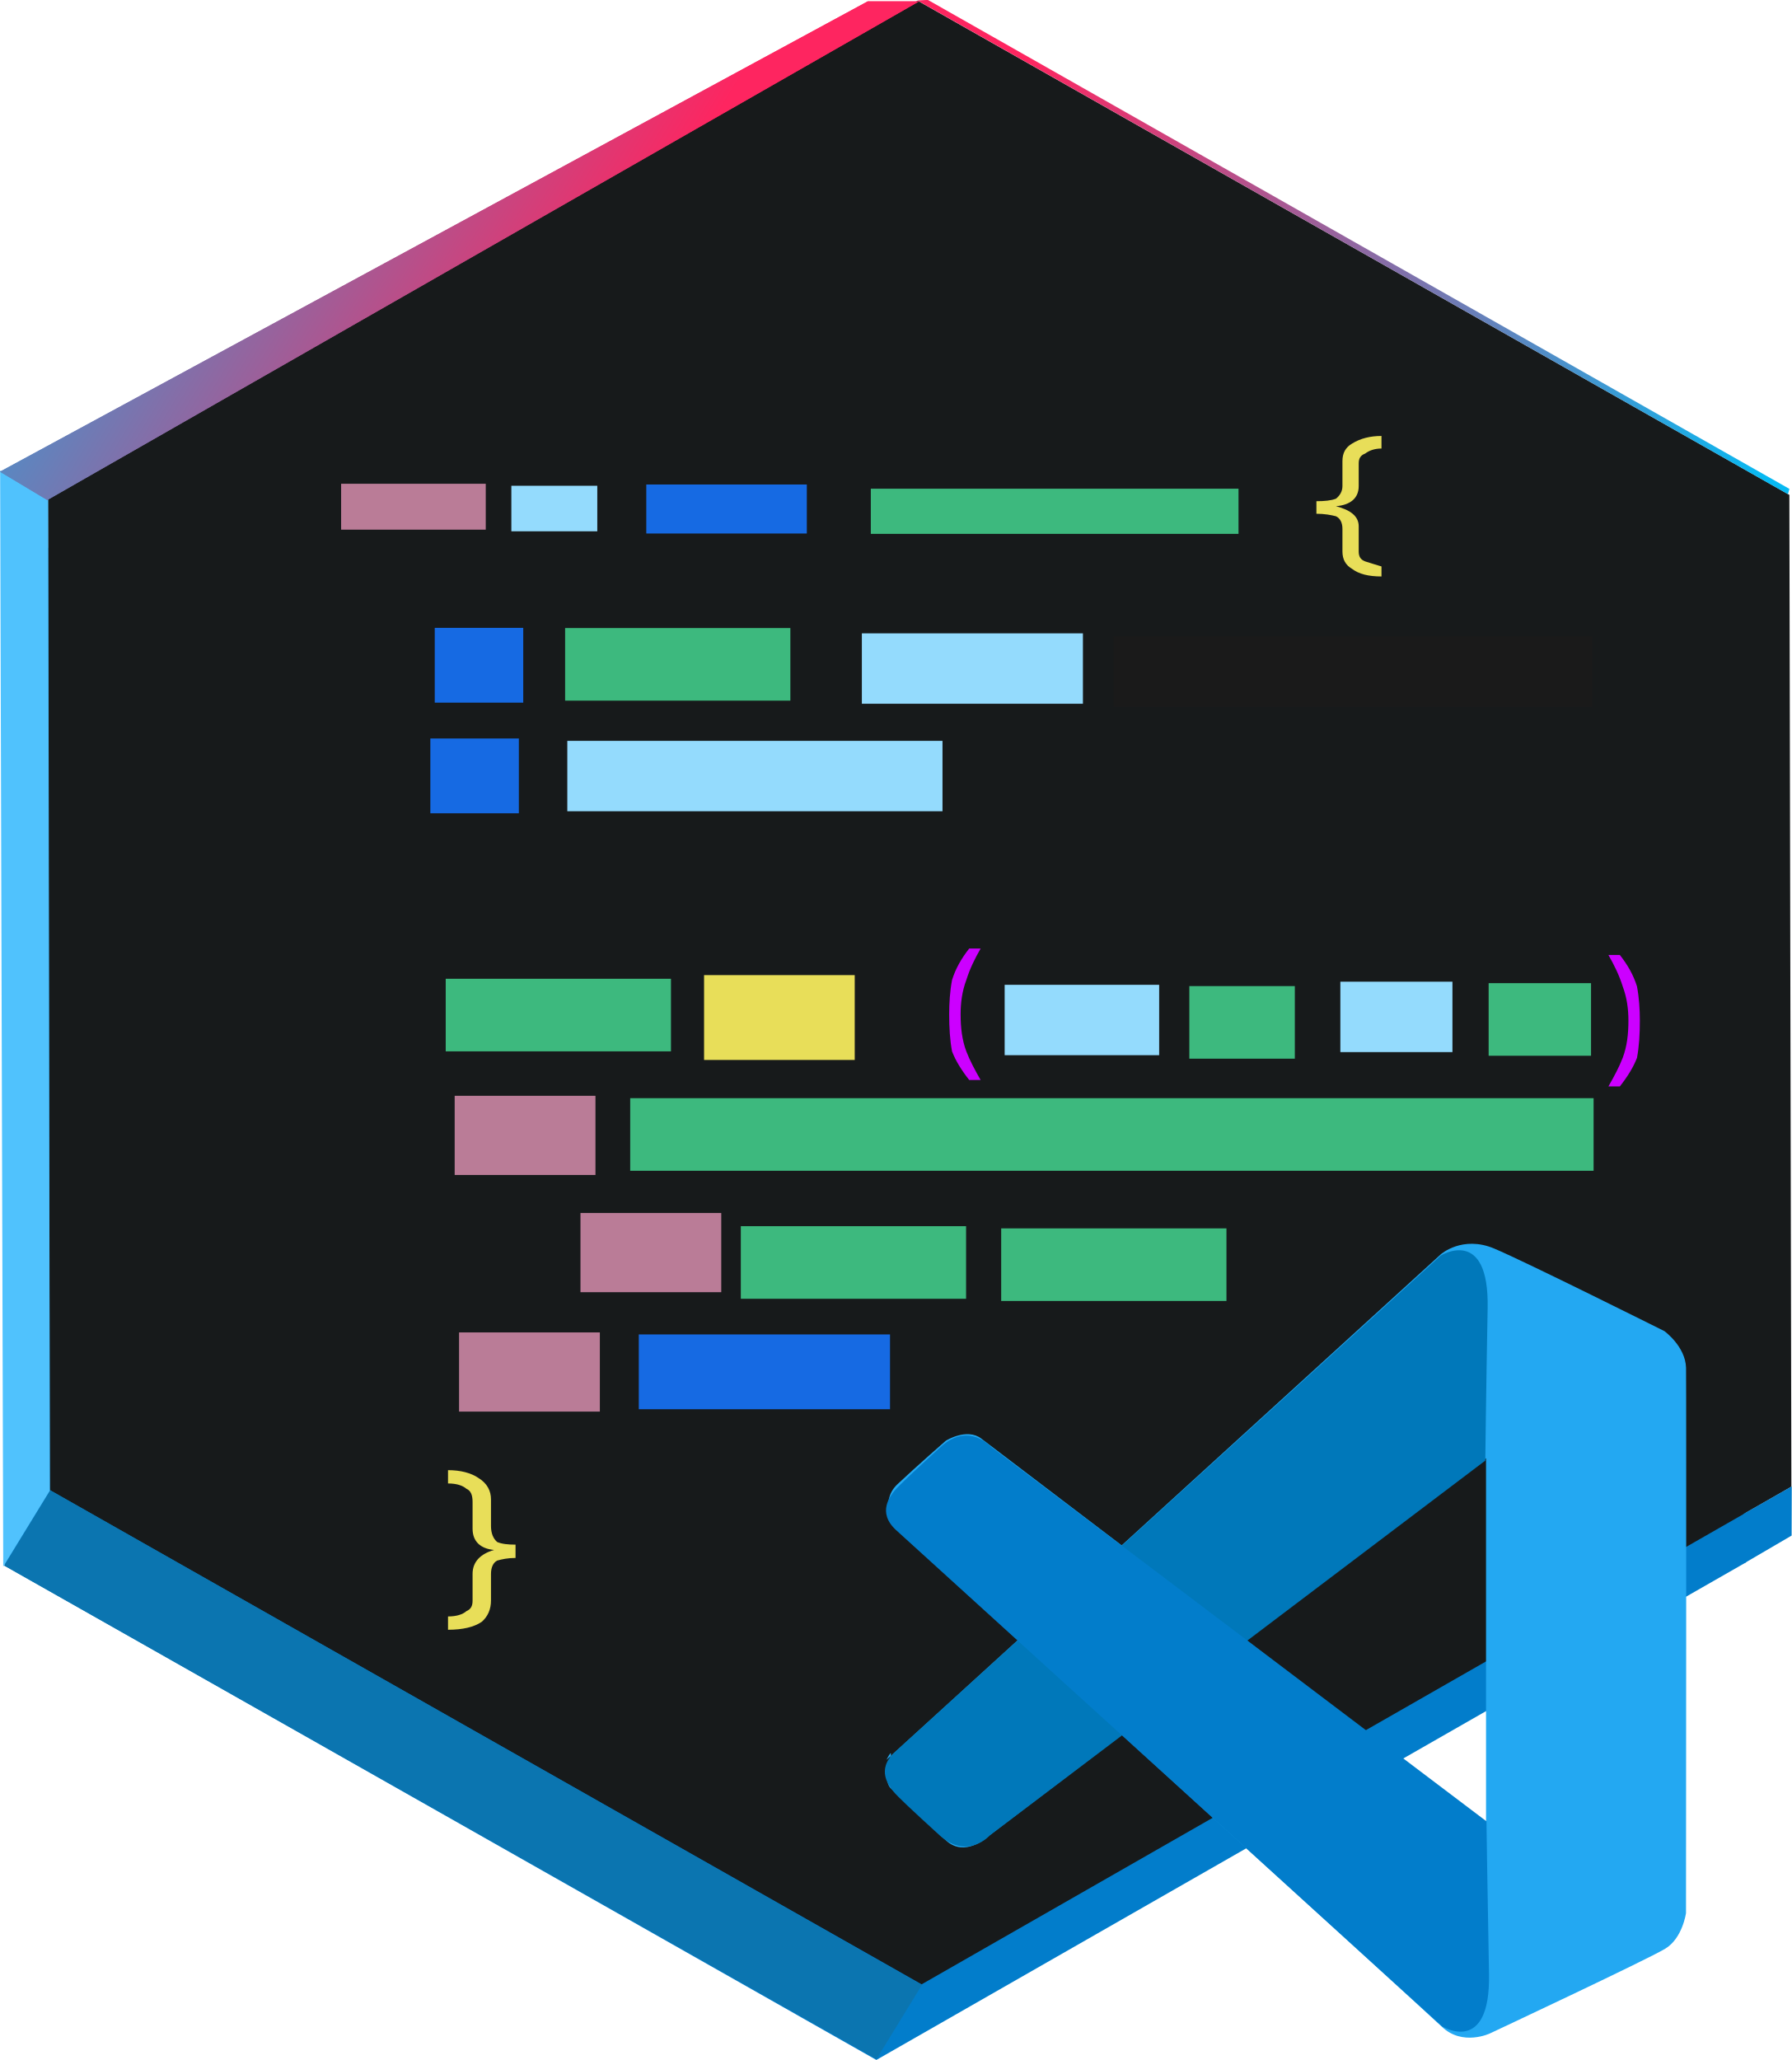
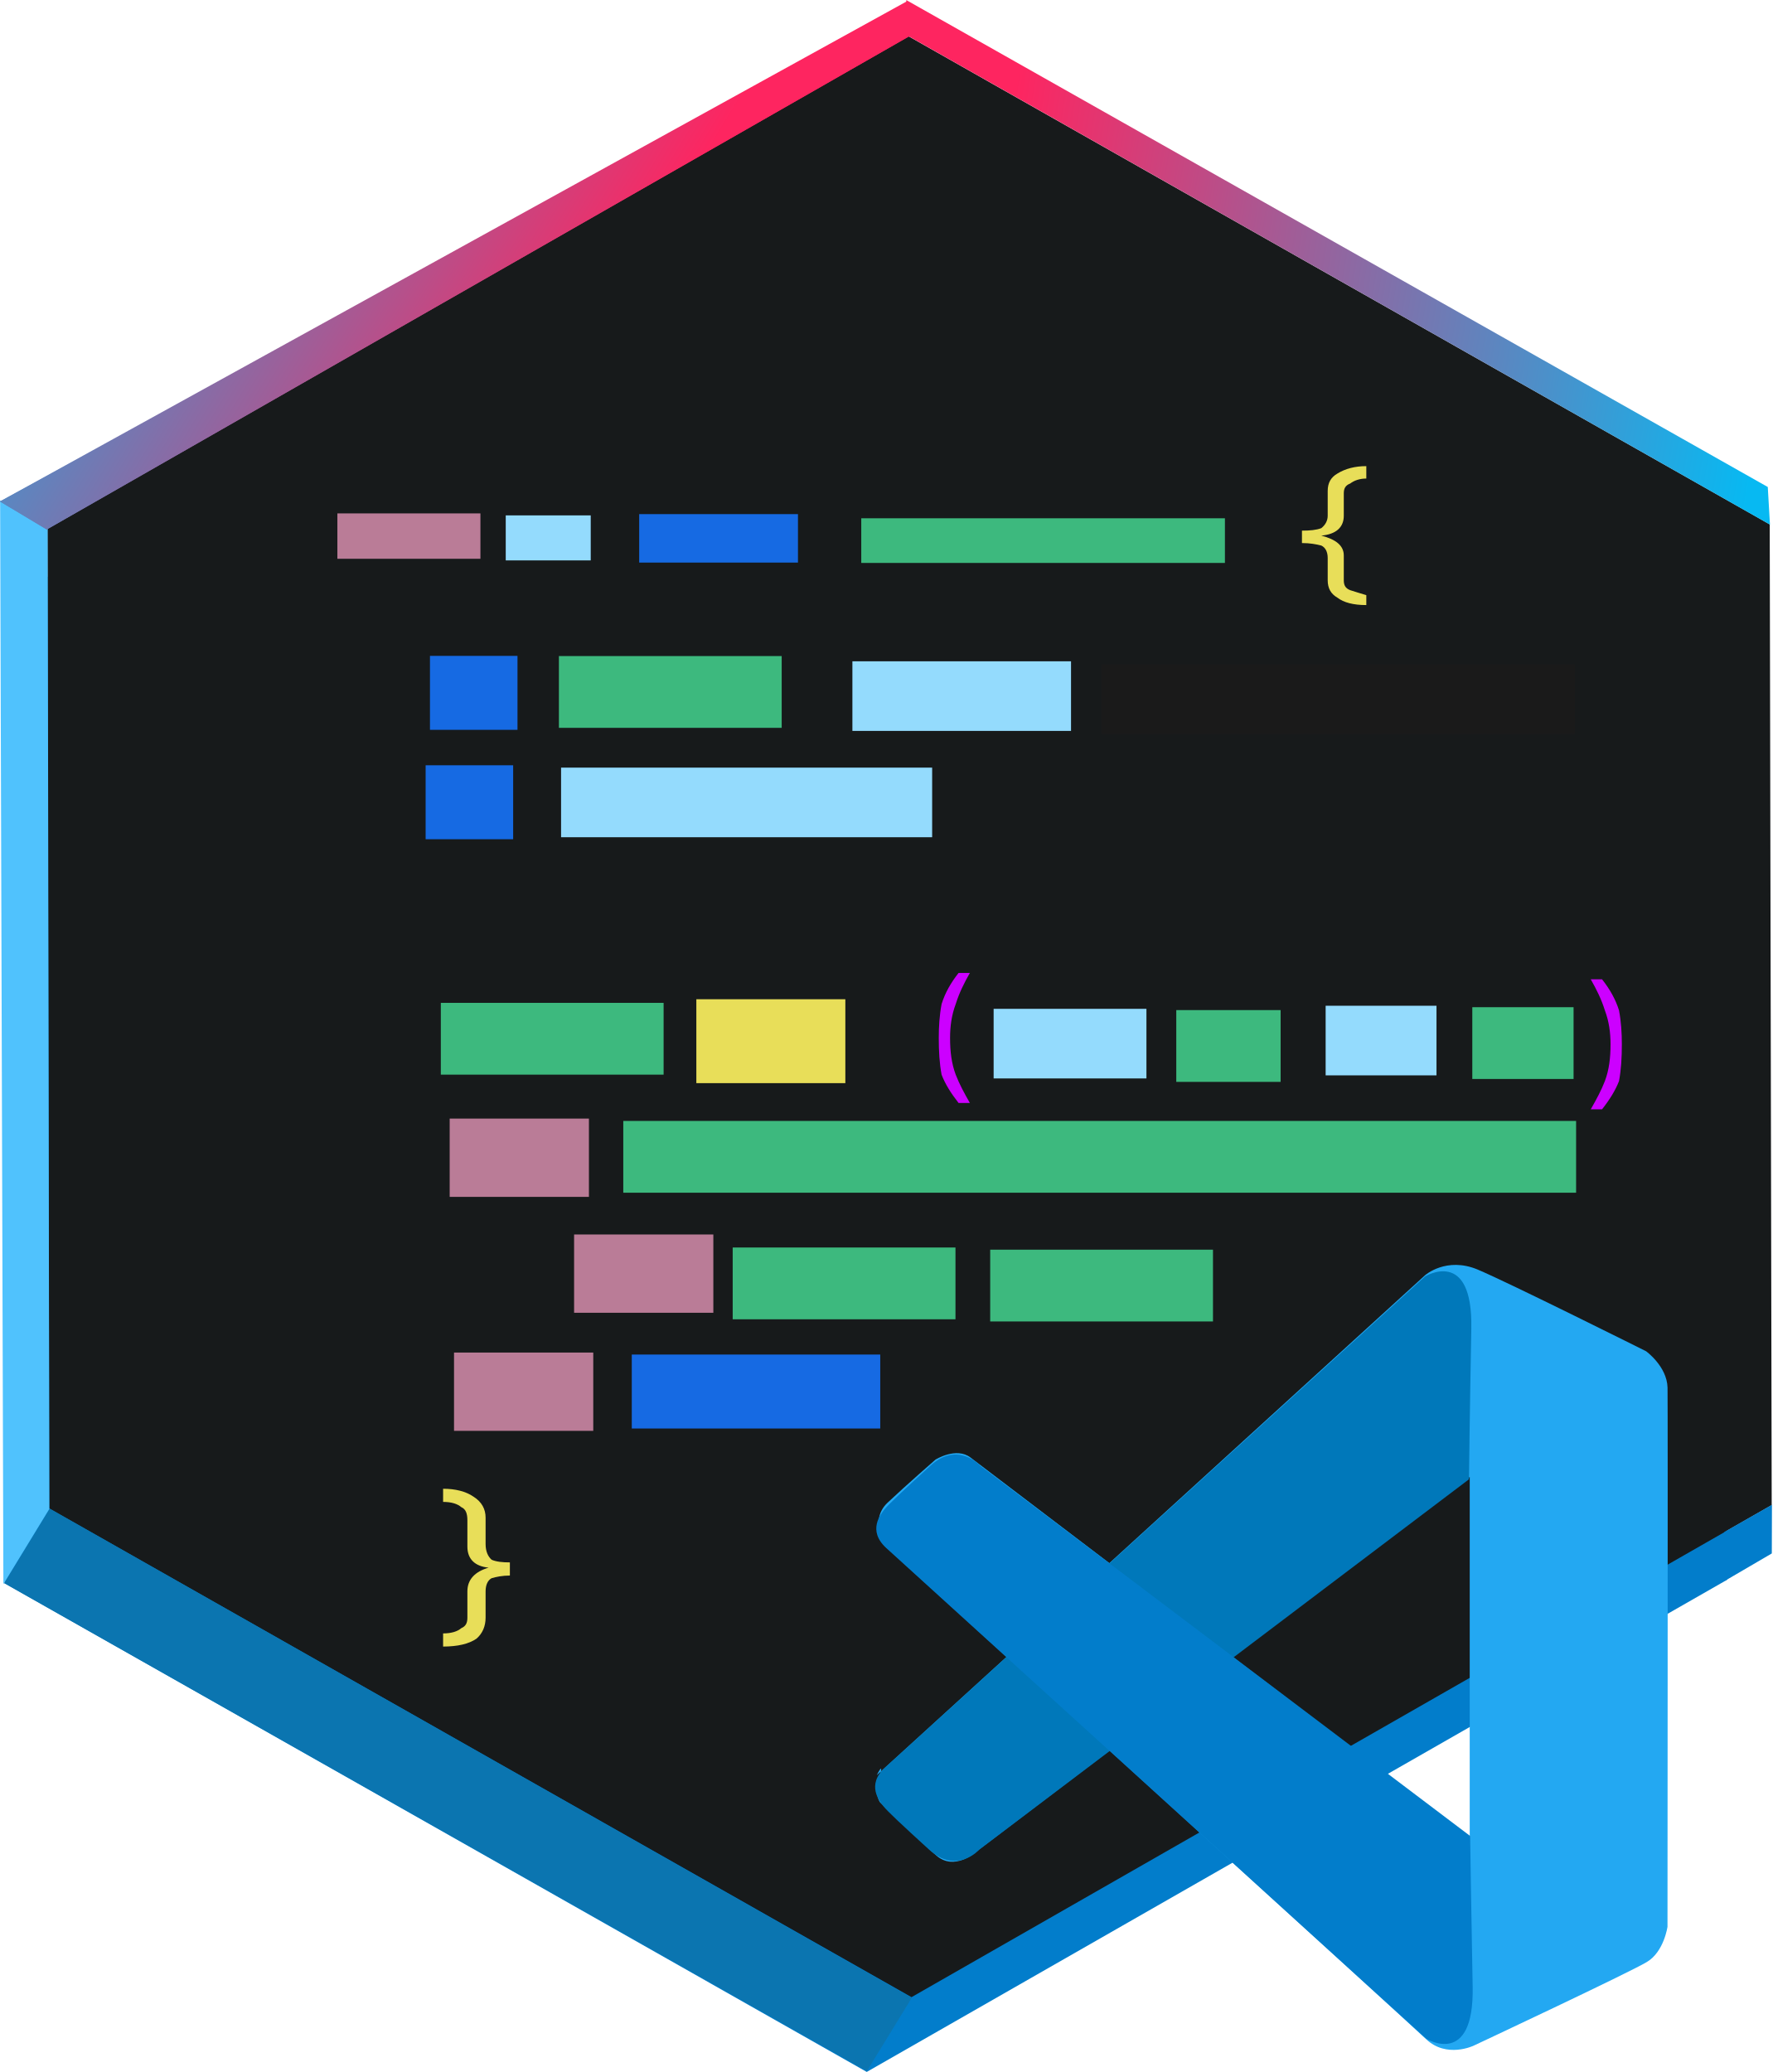
- <svg xmlns="http://www.w3.org/2000/svg" xmlns:xlink="http://www.w3.org/1999/xlink" width="37.038" height="42.576" viewBox="0 0 9.8 11.265" version="1.1" id="svg5">
+ <svg xmlns="http://www.w3.org/2000/svg" xmlns:xlink="http://www.w3.org/1999/xlink" width="37.038" height="43.309" viewBox="0 0 9.8 11.459" version="1.1" id="svg5">
  <defs id="defs2">
    <linearGradient id="linearGradient10355">
      <stop style="stop-color:#07b9f2;stop-opacity:1;" offset="0" id="stop10351" />
      <stop style="stop-color:#fe2560;stop-opacity:1" offset="1" id="stop10353" />
    </linearGradient>
    <filter id="filter0_d" x="-8.394" y="15.829" width="116.727" height="92.246" filterUnits="userSpaceOnUse" color-interpolation-filters="sRGB">
      <feFlood flood-opacity="0" result="BackgroundImageFix" id="feFlood26316" />
      <feColorMatrix in="SourceAlpha" type="matrix" values="0 0 0 0 0 0 0 0 0 0 0 0 0 0 0 0 0 0 127 0" id="feColorMatrix26318" />
      <feOffset id="feOffset26320" />
      <feGaussianBlur stdDeviation="4.167" id="feGaussianBlur26322" />
      <feColorMatrix type="matrix" values="0 0 0 0 0 0 0 0 0 0 0 0 0 0 0 0 0 0 0.25 0" id="feColorMatrix26324" />
      <feBlend mode="overlay" in2="BackgroundImageFix" result="effect1_dropShadow" id="feBlend26326" />
      <feBlend mode="normal" in="SourceGraphic" in2="effect1_dropShadow" result="shape" id="feBlend26328" />
    </filter>
    <filter id="filter1_d" x="60.417" y="-8.076" width="47.917" height="116.151" filterUnits="userSpaceOnUse" color-interpolation-filters="sRGB">
      <feFlood flood-opacity="0" result="BackgroundImageFix" id="feFlood26331" />
      <feColorMatrix in="SourceAlpha" type="matrix" values="0 0 0 0 0 0 0 0 0 0 0 0 0 0 0 0 0 0 127 0" id="feColorMatrix26333" />
      <feOffset id="feOffset26335" />
      <feGaussianBlur stdDeviation="4.167" id="feGaussianBlur26337" />
      <feColorMatrix type="matrix" values="0 0 0 0 0 0 0 0 0 0 0 0 0 0 0 0 0 0 0.25 0" id="feColorMatrix26339" />
      <feBlend mode="overlay" in2="BackgroundImageFix" result="effect1_dropShadow" id="feBlend26341" />
      <feBlend mode="normal" in="SourceGraphic" in2="effect1_dropShadow" result="shape" id="feBlend26343" />
    </filter>
    <linearGradient id="paint0_linear" x1="49.939" y1="0.258" x2="49.939" y2="99.742" gradientUnits="userSpaceOnUse">
      <stop stop-color="white" id="stop26346" />
      <stop offset="1" stop-color="white" stop-opacity="0" id="stop26348" />
    </linearGradient>
    <filter id="filter0_d-5" x="-8.394" y="15.829" width="116.727" height="92.246" filterUnits="userSpaceOnUse" color-interpolation-filters="sRGB">
      <feFlood flood-opacity="0" result="BackgroundImageFix" id="feFlood27421" />
      <feColorMatrix in="SourceAlpha" type="matrix" values="0 0 0 0 0 0 0 0 0 0 0 0 0 0 0 0 0 0 127 0" id="feColorMatrix27423" />
      <feOffset id="feOffset27425" />
      <feGaussianBlur stdDeviation="4.167" id="feGaussianBlur27427" />
      <feColorMatrix type="matrix" values="0 0 0 0 0 0 0 0 0 0 0 0 0 0 0 0 0 0 0.25 0" id="feColorMatrix27429" />
      <feBlend mode="overlay" in2="BackgroundImageFix" result="effect1_dropShadow" id="feBlend27431" />
      <feBlend mode="normal" in="SourceGraphic" in2="effect1_dropShadow" result="shape" id="feBlend27433" />
    </filter>
    <filter id="filter1_d-3" x="60.417" y="-8.076" width="47.917" height="116.151" filterUnits="userSpaceOnUse" color-interpolation-filters="sRGB">
      <feFlood flood-opacity="0" result="BackgroundImageFix" id="feFlood27436" />
      <feColorMatrix in="SourceAlpha" type="matrix" values="0 0 0 0 0 0 0 0 0 0 0 0 0 0 0 0 0 0 127 0" id="feColorMatrix27438" />
      <feOffset id="feOffset27440" />
      <feGaussianBlur stdDeviation="4.167" id="feGaussianBlur27442" />
      <feColorMatrix type="matrix" values="0 0 0 0 0 0 0 0 0 0 0 0 0 0 0 0 0 0 0.25 0" id="feColorMatrix27444" />
      <feBlend mode="overlay" in2="BackgroundImageFix" result="effect1_dropShadow" id="feBlend27446" />
      <feBlend mode="normal" in="SourceGraphic" in2="effect1_dropShadow" result="shape" id="feBlend27448" />
    </filter>
    <linearGradient id="paint0_linear-5" x1="49.939" y1="0.258" x2="49.939" y2="99.742" gradientUnits="userSpaceOnUse">
      <stop stop-color="white" id="stop27451" />
      <stop offset="1" stop-color="white" stop-opacity="0" id="stop27453" />
    </linearGradient>
    <filter id="filter0_d-6" x="-8.394" y="15.829" width="116.727" height="92.246" filterUnits="userSpaceOnUse" color-interpolation-filters="sRGB">
      <feFlood flood-opacity="0" result="BackgroundImageFix" id="feFlood28005" />
      <feColorMatrix in="SourceAlpha" type="matrix" values="0 0 0 0 0 0 0 0 0 0 0 0 0 0 0 0 0 0 127 0" id="feColorMatrix28007" />
      <feOffset id="feOffset28009" />
      <feGaussianBlur stdDeviation="4.167" id="feGaussianBlur28011" />
      <feColorMatrix type="matrix" values="0 0 0 0 0 0 0 0 0 0 0 0 0 0 0 0 0 0 0.25 0" id="feColorMatrix28013" />
      <feBlend mode="overlay" in2="BackgroundImageFix" result="effect1_dropShadow" id="feBlend28015" />
      <feBlend mode="normal" in="SourceGraphic" in2="effect1_dropShadow" result="shape" id="feBlend28017" />
    </filter>
    <filter id="filter1_d-2" x="60.417" y="-8.076" width="47.917" height="116.151" filterUnits="userSpaceOnUse" color-interpolation-filters="sRGB">
      <feFlood flood-opacity="0" result="BackgroundImageFix" id="feFlood28020" />
      <feColorMatrix in="SourceAlpha" type="matrix" values="0 0 0 0 0 0 0 0 0 0 0 0 0 0 0 0 0 0 127 0" id="feColorMatrix28022" />
      <feOffset id="feOffset28024" />
      <feGaussianBlur stdDeviation="4.167" id="feGaussianBlur28026" />
      <feColorMatrix type="matrix" values="0 0 0 0 0 0 0 0 0 0 0 0 0 0 0 0 0 0 0.25 0" id="feColorMatrix28028" />
      <feBlend mode="overlay" in2="BackgroundImageFix" result="effect1_dropShadow" id="feBlend28030" />
      <feBlend mode="normal" in="SourceGraphic" in2="effect1_dropShadow" result="shape" id="feBlend28032" />
    </filter>
    <linearGradient id="paint0_linear-9" x1="49.939" y1="0.258" x2="49.939" y2="99.742" gradientUnits="userSpaceOnUse">
      <stop stop-color="white" id="stop28035" />
      <stop offset="1" stop-color="white" stop-opacity="0" id="stop28037" />
    </linearGradient>
    <linearGradient xlink:href="#linearGradient10355" id="linearGradient10357" x1="1.189" y1="0.649" x2="4.196" y2="2.482" gradientUnits="userSpaceOnUse" />
    <linearGradient xlink:href="#linearGradient10355" id="linearGradient23654" gradientUnits="userSpaceOnUse" x1="6.146" y1="2.514" x2="1.852" y2="3.189" gradientTransform="matrix(1,0,0,-1,4.877609,3.771527)" />
    <linearGradient xlink:href="#linearGradient10355" id="linearGradient37990" gradientUnits="userSpaceOnUse" x1="1.189" y1="0.649" x2="4.196" y2="2.482" />
  </defs>
-   <g id="layer1" transform="translate(-1.074297,-0.531668)">
+   <g id="layer1" transform="translate(-1.074297,-0.3377795)">
    <path style="fill:#027dcb;fill-opacity:1;fill-rule:evenodd;stroke:none;stroke-opacity:1" id="path44629" transform="matrix(0.4551868,0.03651192,-0.03701882,0.4489538,5.549275,4.540235)" d="m 2,16 -10.892,-5.134 -1,-12 L -1.197344e-8,-8 10.892,-2.866 l 1,12 z" />
-     <path style="fill:#027dcb;fill-opacity:1;stroke:none;stroke-width:0.265px;stroke-linecap:butt;stroke-linejoin:miter;stroke-opacity:1" d="M 1.335,3.255 1.336,3.531 1.09,3.685 1.089,3.396 Z" id="path47552" />
+     <path style="fill:#027dcb;fill-opacity:1;stroke:none;stroke-width:0.265px;stroke-linecap:butt;stroke-linejoin:miter;stroke-opacity:1" d="M 1.089,3.396 1.09,3.685 1.336,3.531 1.335,3.255 Z" id="path47552" />
    <rect style="fill:#cc00ff;fill-opacity:1;stroke-width:0.038" id="rect1651" width="0.261" height="0.563" x="9.883" y="5.809" />
    <path style="fill:#171a1b;fill-opacity:1;fill-rule:evenodd" id="path619" d="m 2,16 -10.892,-5.134 -1,-12 L -1.197344e-8,-8 10.892,-2.866 l 1,12 z" transform="matrix(0.4551868,0.03651192,-0.03701882,0.4489538,5.79674,4.126758)" />
    <rect style="fill:#166ae3;fill-opacity:1;stroke-width:0.048" id="rect16665" width="0.878" height="0.268" x="4.609" y="3.181" />
    <rect style="fill:#3db97e;fill-opacity:1;stroke-width:0.071" id="rect16911" width="2.011" height="0.247" x="5.837" y="3.204" />
    <rect style="fill:#3db97e;fill-opacity:1;stroke-width:0.07" id="rect16913" width="1.232" height="0.397" x="4.165" y="3.966" />
    <rect style="fill:#166ae3;fill-opacity:1;stroke-width:0.044" id="rect16917" width="0.484" height="0.409" x="3.452" y="3.965" />
    <rect style="fill:#ba7c97;fill-opacity:1;stroke-width:0.058" id="rect16919" width="0.77" height="0.433" x="3.561" y="6.524" />
    <rect style="fill:#94dbfd;fill-opacity:1;stroke-width:0.089" id="rect16921" width="2.052" height="0.385" x="4.177" y="4.583" />
    <rect style="fill:#166ae3;fill-opacity:1;stroke-width:0.044" id="rect21184" width="0.484" height="0.409" x="3.428" y="4.57" />
    <rect style="fill:#3db97e;fill-opacity:1;stroke-width:0.07" id="rect21186" width="1.232" height="0.397" x="3.512" y="5.884" />
    <rect style="fill:#3db97e;fill-opacity:1;stroke-width:0.048" id="rect21190" width="0.577" height="0.397" x="7.579" y="5.924" />
    <rect style="fill:#ba7c97;fill-opacity:1;stroke-width:0.058" id="rect25876" width="0.77" height="0.433" x="4.249" y="7.165" />
    <rect style="fill:#ba7c97;fill-opacity:1;stroke-width:0.058" id="rect25878" width="0.77" height="0.433" x="3.585" y="7.818" />
    <rect style="fill:#166ae3;fill-opacity:1;stroke-width:0.075" id="rect25880" width="1.374" height="0.409" x="4.568" y="7.829" />
    <rect style="fill:#3db97e;fill-opacity:1;stroke-width:0.145" id="rect25906" width="5.269" height="0.397" x="4.521" y="6.537" />
    <rect style="fill:#3db97e;fill-opacity:1;stroke-width:0.07" id="rect25908" width="1.232" height="0.397" x="6.55" y="7.249" />
    <rect style="fill:#3db97e;fill-opacity:1;stroke-width:0.07" id="rect25990" width="1.232" height="0.397" x="5.126" y="7.237" />
    <rect style="fill:#ba7c97;fill-opacity:1;stroke-width:0.046" id="rect27126" width="0.791" height="0.251" x="2.94" y="3.177" />
    <rect style="fill:#94dbfd;fill-opacity:1;stroke-width:0.057" id="rect27208" width="0.845" height="0.385" x="6.569" y="5.917" />
    <rect style="fill:#94dbfd;fill-opacity:1;stroke-width:0.068" id="rect27370" width="1.209" height="0.385" x="5.788" y="3.995" />
    <rect style="fill:#000000;fill-opacity:0;stroke-width:0.124" id="rect27372" width="3.994" height="0.385" x="5.755" y="4.599" />
    <rect style="fill:#1a1a1a;fill-opacity:1;stroke-width:0.1" id="rect27392" width="2.618" height="0.385" x="7.165" y="4.012" />
    <rect style="fill:#000000;fill-opacity:0;stroke-width:0.084" id="rect27394" width="1.846" height="0.385" x="7.937" y="7.243" />
    <rect style="fill:#000000;fill-opacity:0;stroke-width:0.082" id="rect27396" width="1.729" height="0.385" x="6.141" y="7.864" />
    <rect style="fill:#000000;fill-opacity:0;stroke-width:0.079" id="rect27398" width="1.611" height="0.385" x="8.172" y="7.864" />
    <rect style="fill:#94dbfd;fill-opacity:1;stroke-width:0.034" id="rect27400" width="0.47" height="0.249" x="3.871" y="3.188" />
    <g id="g49130" transform="matrix(1.068038,0,0,1.068038,23.72196,2.1673)">
      <path style="fill:#23a8f2;fill-opacity:1;stroke:none;stroke-width:0;stroke-linecap:butt;stroke-linejoin:miter;stroke-miterlimit:4;stroke-dasharray:none;stroke-opacity:1" d="m -16.665,7.479 2.839,-2.589 c 0,0 0.11,-0.097 0.272,-0.029 0.162,0.068 0.872,0.423 0.872,0.423 0,0 0.108,0.078 0.111,0.188 0.002,0.111 -2.43e-4,2.792 -2.43e-4,2.792 0,0 -0.018,0.129 -0.106,0.182 -0.088,0.054 -0.898,0.434 -0.898,0.434 0,0 -0.14,0.067 -0.246,-0.034 -0.106,-0.101 -2.797,-2.549 -2.797,-2.549 0,0 -0.091,-0.135 0.009,-0.229 0.1,-0.094 0.248,-0.223 0.248,-0.223 0,0 0.107,-0.067 0.181,-0.011 0.073,0.056 2.585,1.966 2.585,1.966 V 5.935 l -2.559,1.943 c 0,0 -0.11,0.1 -0.204,0.016 -0.094,-0.084 -0.289,-0.273 -0.289,-0.273 0,0 -0.033,-0.035 -0.005,-0.13 0.028,-0.095 -0.013,-0.012 -0.013,-0.012 z" id="path28225" />
      <path style="fill:#0078ba;fill-opacity:1;stroke:none;stroke-width:0.265px;stroke-linecap:butt;stroke-linejoin:miter;stroke-opacity:1" d="m -13.827,4.897 c 0,0 0.248,-0.153 0.24,0.269 -0.008,0.422 -0.012,0.781 -0.012,0.781 l -2.536,1.918 c 0,0 -0.116,0.131 -0.259,0 -0.144,-0.131 -0.216,-0.199 -0.236,-0.224 -0.02,-0.025 -0.092,-0.111 0.008,-0.202 0.1,-0.091 2.795,-2.542 2.795,-2.542 z" id="path37407" />
      <path style="fill:#027dcb;fill-opacity:1;stroke:none;stroke-width:0.265px;stroke-linecap:butt;stroke-linejoin:miter;stroke-opacity:1" d="m -13.82,8.844 c 0,0 0.248,0.153 0.24,-0.269 -0.008,-0.422 -0.013,-0.781 -0.013,-0.781 l -2.536,-1.917 c 0,0 -0.116,-0.131 -0.259,7.49e-5 -0.144,0.131 -0.216,0.2 -0.236,0.224 -0.02,0.025 -0.092,0.111 0.008,0.202 0.1,0.091 2.796,2.541 2.796,2.541 z" id="path41576" />
    </g>
    <rect style="fill:#e8de59;fill-opacity:1;stroke-width:0.062" id="rect1643" width="0.824" height="0.464" x="4.925" y="5.864" />
    <rect style="fill:#94dbfd;fill-opacity:1;stroke-width:0.049" id="rect1645" width="0.613" height="0.385" x="8.405" y="5.9" />
    <rect style="fill:#3db97e;fill-opacity:1;stroke-width:0.047" id="rect1647" width="0.56" height="0.397" x="9.216" y="5.908" />
    <text xml:space="preserve" style="font-style:normal;font-weight:normal;font-size:0.996px;line-height:1.25;font-family:sans-serif;fill:#e8de59;fill-opacity:1;stroke:none;stroke-width:0.025" x="7.235" y="4.036" id="text3087" transform="scale(1.13879,0.878125)">
      <tspan id="tspan3085" style="fill:#e8de59;fill-opacity:1;stroke-width:0.025" x="7.235" y="4.036">{</tspan>
    </text>
    <text xml:space="preserve" style="font-style:normal;font-weight:normal;font-size:1.056px;line-height:1.25;font-family:sans-serif;fill:#e8de59;fill-opacity:1;stroke:none;stroke-width:0.026" x="-3.655" y="9.974" id="text11905" transform="scale(-1.074178,0.9309448)">
      <tspan id="tspan11903" style="fill:#e8de59;fill-opacity:1;stroke-width:0.026" x="-3.655" y="9.974">{</tspan>
    </text>
    <text xml:space="preserve" style="font-style:normal;font-weight:normal;font-size:0.837px;line-height:1.25;font-family:sans-serif;fill:#cc00ff;fill-opacity:1;stroke:none;stroke-width:0.021" x="6.217" y="6.313" id="text15487">
      <tspan id="tspan15485" style="fill:#cc00ff;fill-opacity:1;stroke-width:0.021" x="6.217" y="6.313">(</tspan>
    </text>
    <text xml:space="preserve" style="font-style:normal;font-weight:normal;font-size:0.837px;line-height:1.25;font-family:sans-serif;fill:#cc00ff;fill-opacity:1;stroke:none;stroke-width:0.021" x="-10.088" y="6.346" id="text20926" transform="scale(-1,1)">
      <tspan id="tspan20924" style="fill:#cc00ff;fill-opacity:1;stroke-width:0.021" x="-10.088" y="6.346">(</tspan>
    </text>
-     <path style="fill:#027dcb;fill-opacity:1;stroke:none;stroke-width:0.265px;stroke-linecap:butt;stroke-linejoin:miter;stroke-opacity:1" d="m 10.618,9.078 0.255,-0.149 7.59e-4,-0.269 -0.263,0.15 z" id="path55219" />
-     <path style="fill:#0b75b0;fill-opacity:1;stroke:none;stroke-width:0.265px;stroke-linecap:butt;stroke-linejoin:miter;stroke-opacity:1" d="M 1.349,8.681 1.097,9.093 5.868,11.792 6.116,11.387 Z" id="path59152" />
-     <path style="fill:#50c2fd;fill-opacity:1;stroke:none;stroke-width:0.265px;stroke-linecap:butt;stroke-linejoin:miter;stroke-opacity:1" d="m 1.075,3.105 0.263,0.15 0.009,5.428 -0.255,0.416 z" id="path62928" />
-     <path style="fill:url(#linearGradient37990);fill-opacity:1;stroke:none;stroke-width:0.265px;stroke-linecap:butt;stroke-linejoin:miter;stroke-opacity:1" d="M 6.101,0.539 H 5.82 L 1.074,3.111 1.333,3.266 Z" id="path1045" />
-     <path style="fill:url(#linearGradient10357);fill-opacity:1;stroke:none;stroke-width:0.265px;stroke-linecap:butt;stroke-linejoin:miter;stroke-opacity:1" d="M 6.101,0.539 H 5.82 L 1.074,3.111 1.333,3.266 Z" id="path23494" />
-     <path style="fill:url(#linearGradient23654);fill-opacity:1;stroke:none;stroke-width:0.265px;stroke-linecap:butt;stroke-linejoin:miter;stroke-opacity:1" d="m 10.861,3.205 -0.008,0.029 -4.761,-2.7 0.057,-0.003 z" id="path23652" />
+     <path style="fill:#027dcb;fill-opacity:1;stroke:none;stroke-width:0.265px;stroke-linecap:butt;stroke-linejoin:miter;stroke-opacity:1" d="m 10.61,8.81 0.263,-0.15 -7.59e-4,0.269 -0.255,0.149 z" id="path55219" />
+     <path style="fill:#0b75b0;fill-opacity:1;stroke:none;stroke-width:0.265px;stroke-linecap:butt;stroke-linejoin:miter;stroke-opacity:1" d="M 6.116,11.387 5.868,11.792 1.097,9.093 1.349,8.681 Z" id="path59152" />
+     <path style="fill:#50c2fd;fill-opacity:1;stroke:none;stroke-width:0.265px;stroke-linecap:butt;stroke-linejoin:miter;stroke-opacity:1" d="M 1.093,9.099 1.347,8.683 1.338,3.255 1.075,3.105 Z" id="path62928" />
+     <path style="fill:url(#linearGradient37990);fill-opacity:1;stroke:none;stroke-width:0.265px;stroke-linecap:butt;stroke-linejoin:miter;stroke-opacity:1" d="M 1.333,3.266 1.074,3.111 5.82,0.539 h 0.281 z" id="path1045" />
+     <path style="fill:url(#linearGradient10357);fill-opacity:1;stroke:none;stroke-width:0.265px;stroke-linecap:butt;stroke-linejoin:miter;stroke-opacity:1" d="M 1.333,3.266 1.074,3.111 6.089,0.345 6.101,0.539 Z" id="path23494" />
+     <path style="fill:url(#linearGradient23654);fill-opacity:1;stroke:none;stroke-width:0.265px;stroke-linecap:butt;stroke-linejoin:miter;stroke-opacity:1" d="m 6.086,0.338 0.006,0.196 4.77,2.705 -0.012,-0.208 z" id="path23652" />
  </g>
</svg>
